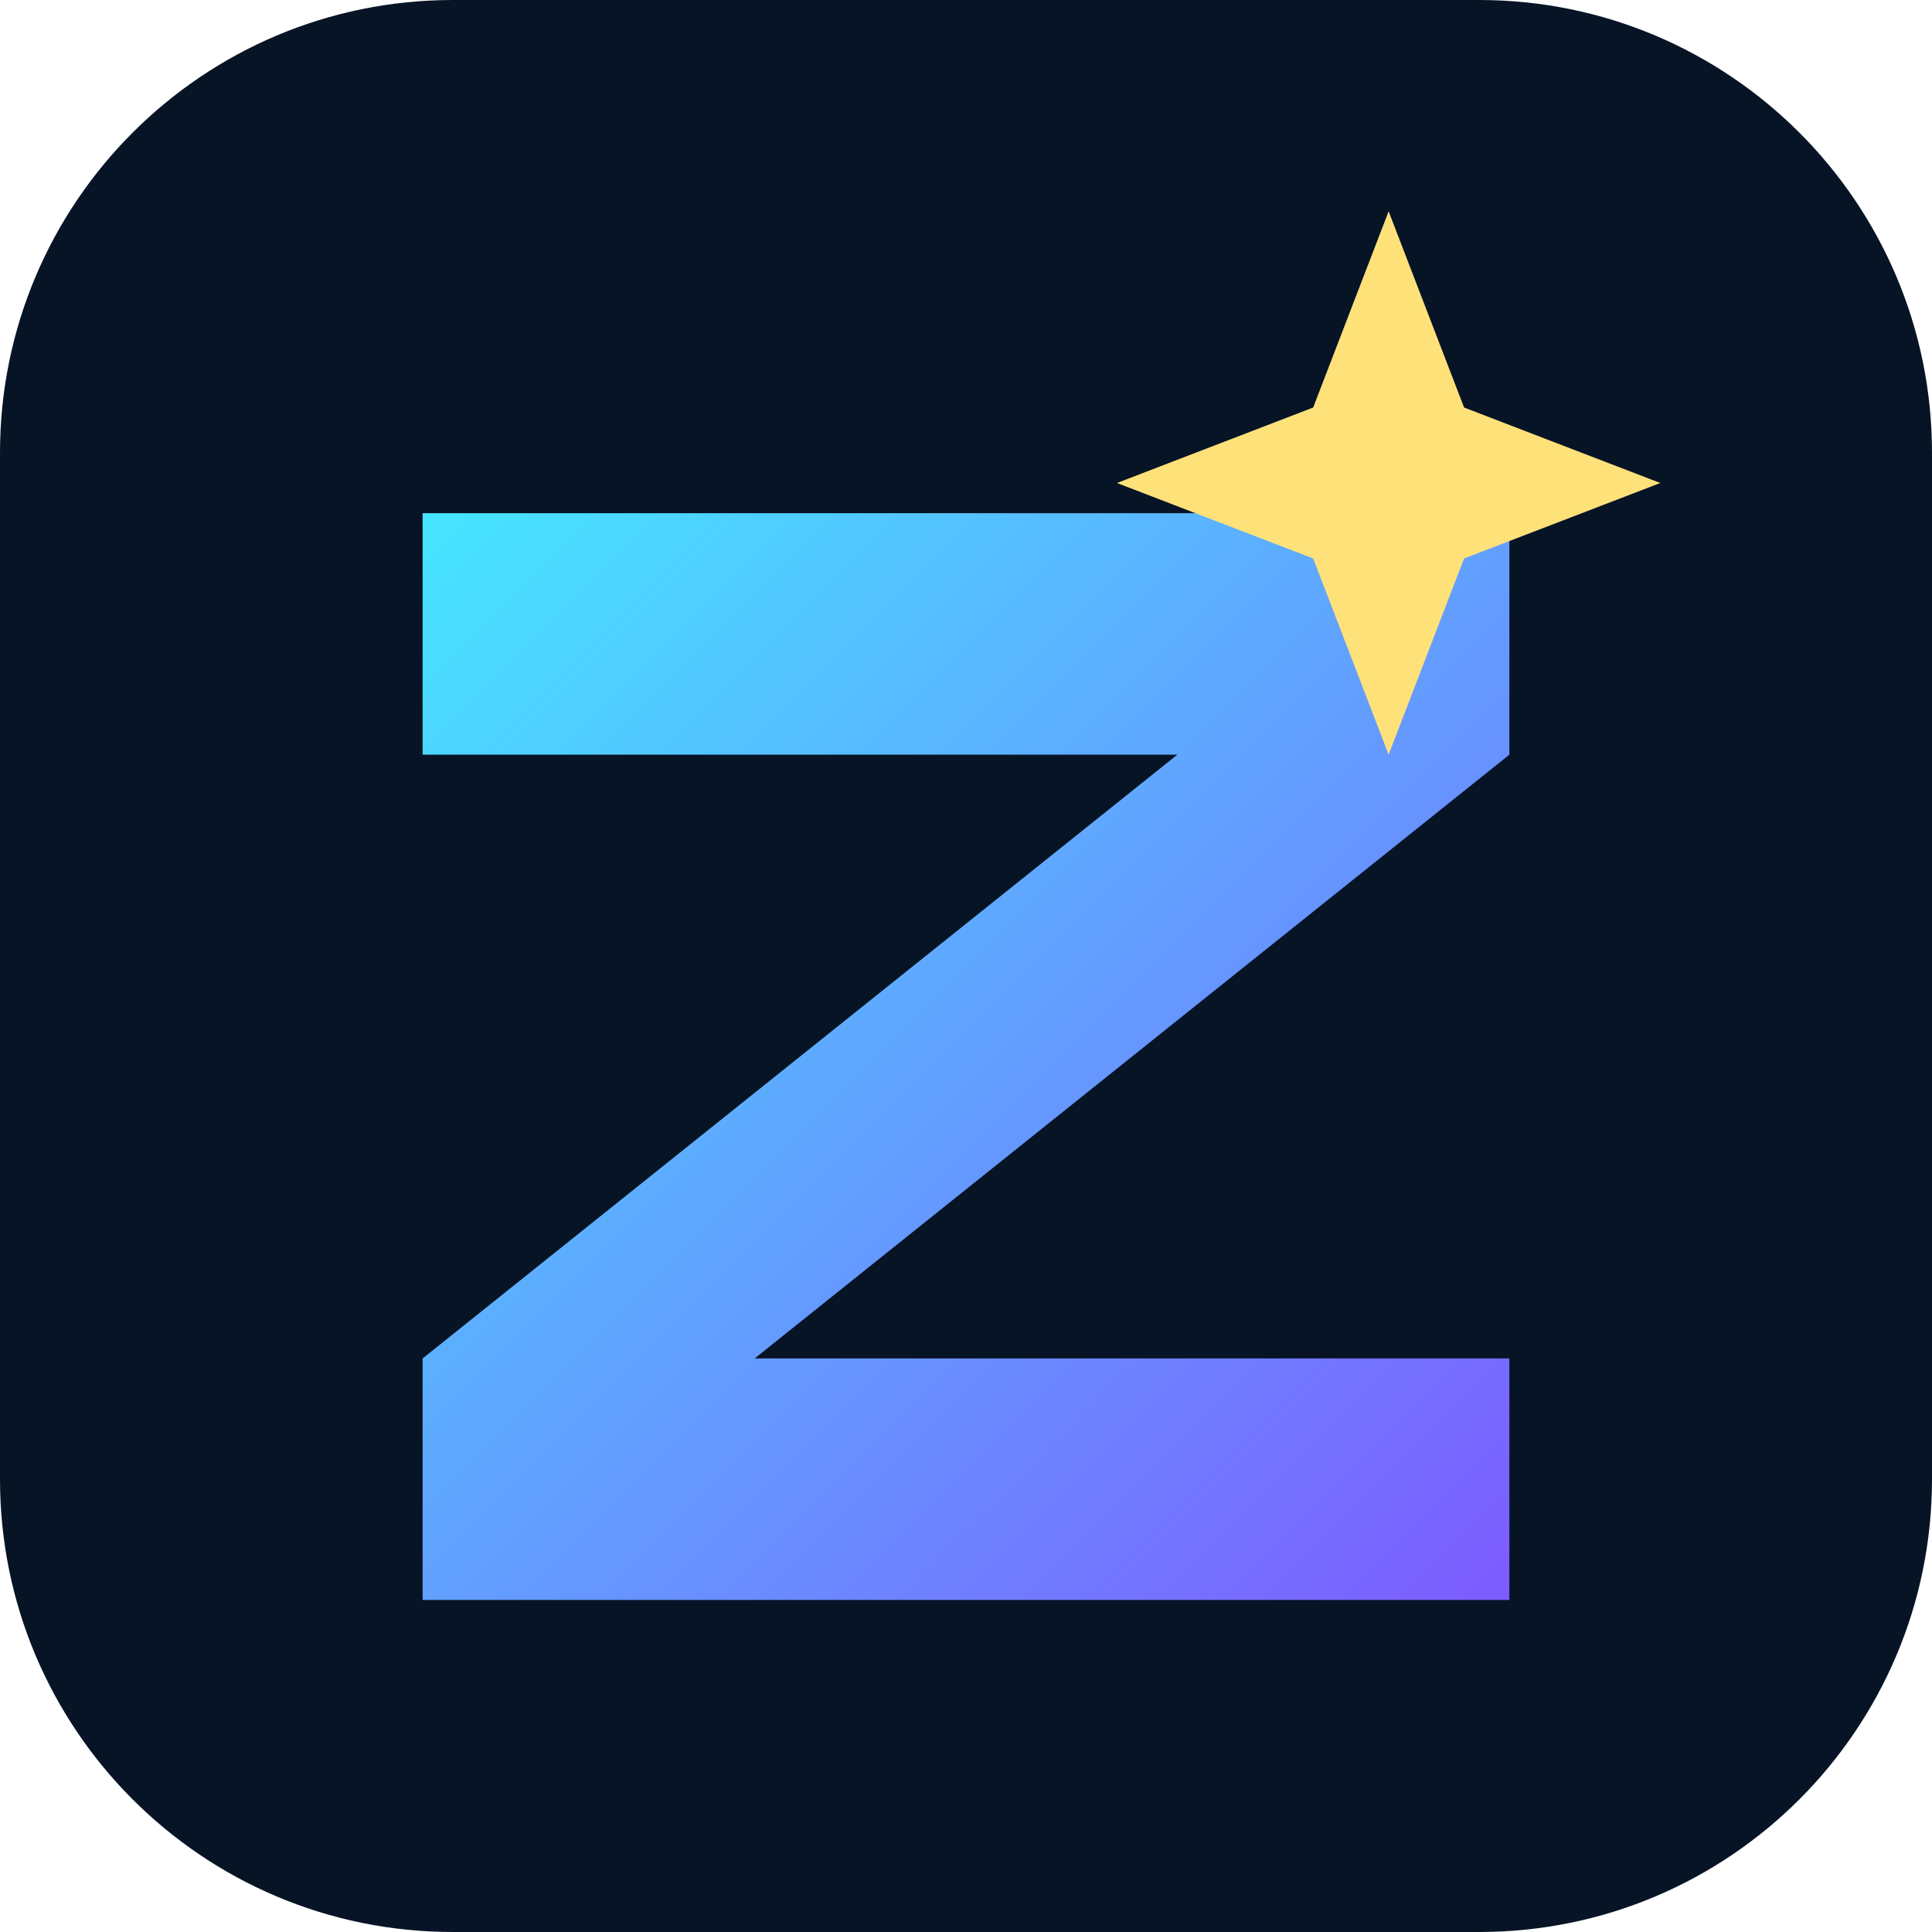
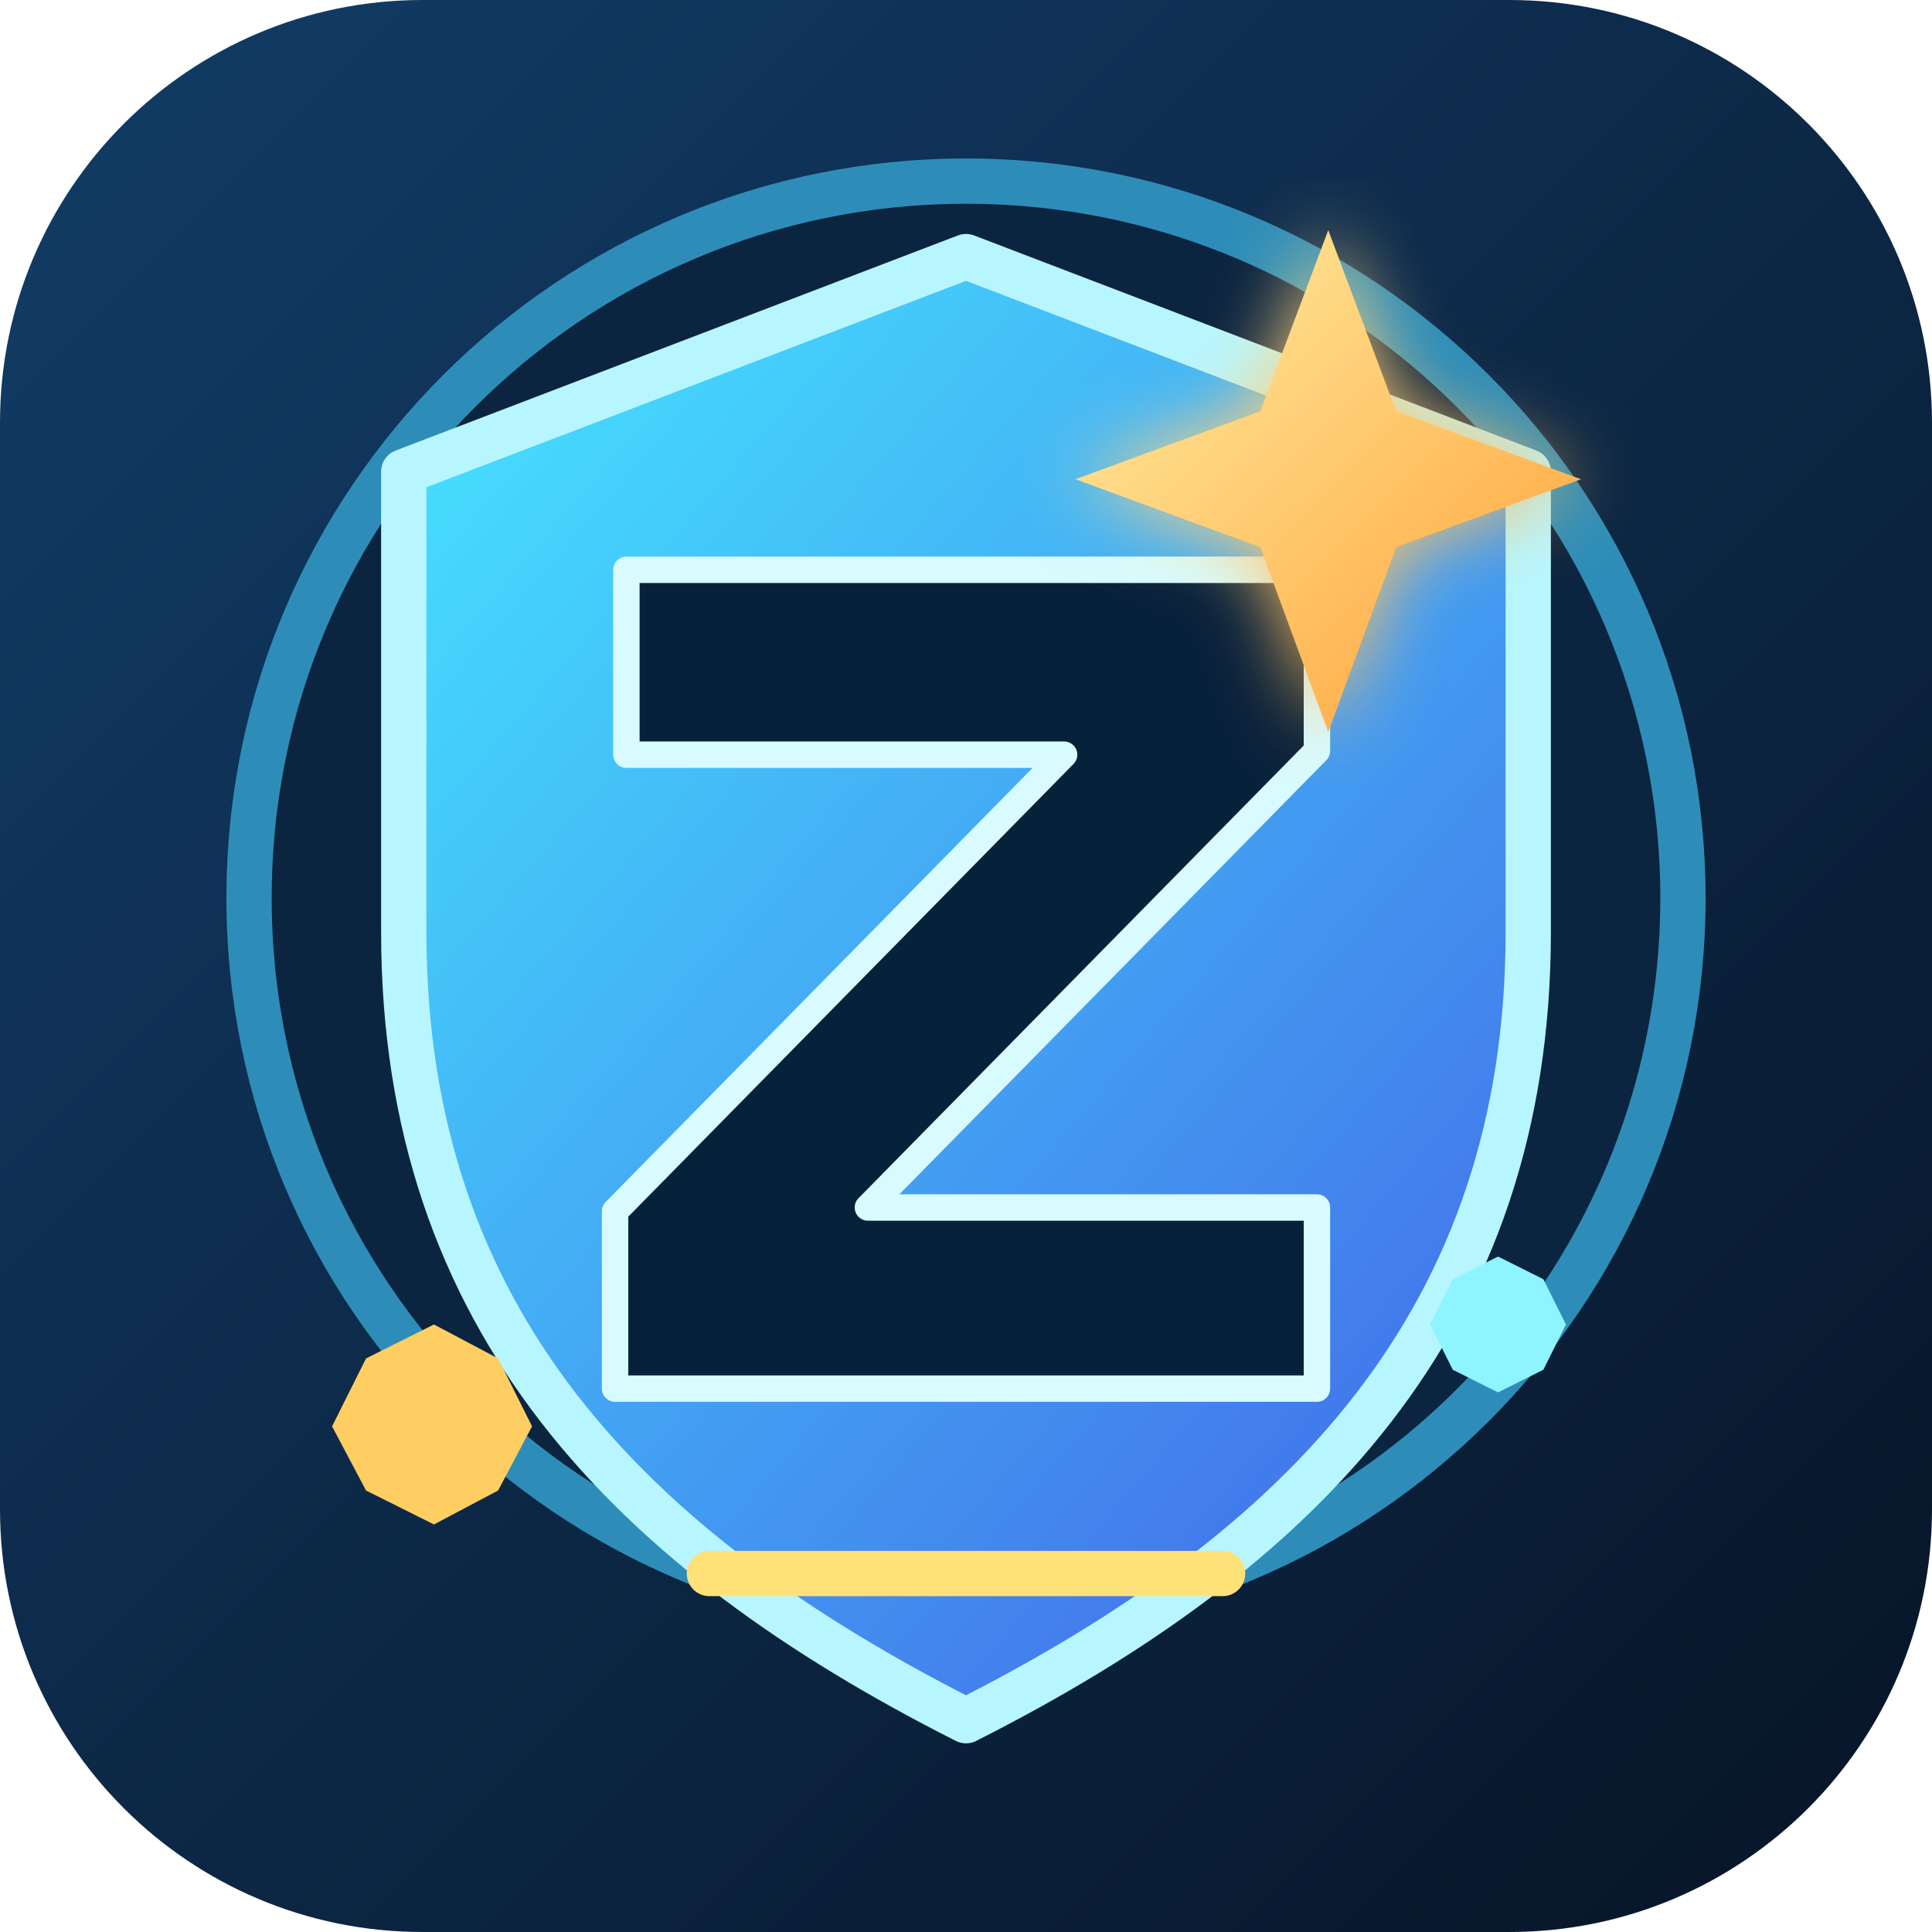
- <svg xmlns="http://www.w3.org/2000/svg" viewBox="0 0 64 64">
+ <svg xmlns="http://www.w3.org/2000/svg" viewBox="0 0 512 512">
  <defs>
-     <linearGradient id="g" x1="0" y1="0" x2="1" y2="1">
-       <stop stop-color="#46e5ff" />
-       <stop offset="1" stop-color="#7d5cff" />
+     <linearGradient id="bg" x1="0" y1="0" x2="1" y2="1">
+       <stop stop-color="#123d68" />
+       <stop offset="1" stop-color="#071426" />
    </linearGradient>
+     <linearGradient id="shield" x1="0" y1="0" x2="0.9" y2="1">
+       <stop stop-color="#45e7ff" />
+       <stop offset="1" stop-color="#4268e8" />
+     </linearGradient>
+     <linearGradient id="gold" x1="0" y1="0" x2="1" y2="1">
+       <stop stop-color="#fff1a6" />
+       <stop offset="1" stop-color="#ff9f35" />
+     </linearGradient>
+     <filter id="glow">
+       <feGaussianBlur stdDeviation="10" result="b" />
+       <feMerge>
+         <feMergeNode in="b" />
+         <feMergeNode in="SourceGraphic" />
+       </feMerge>
+     </filter>
  </defs>
-   <rect width="64" height="64" rx="15" fill="#071426" />
-   <path d="M14 17h36v8L25 45h25v8H14v-8l25-20H14z" fill="url(#g)" />
-   <path d="M46 7l2.5 6.5L55 16l-6.5 2.5L46 25l-2.5-6.5L37 16l6.5-2.5z" fill="#ffe17a" />
+   <rect width="512" height="512" rx="112" fill="url(#bg)" />
+   <circle cx="256" cy="238" r="190" fill="#0b2440" stroke="#2e8db8" stroke-width="12" />
+   <path d="M256 68 405 125v122c0 103-60 164-149 209-89-45-149-106-149-209V125z" fill="url(#shield)" stroke="#b8f6ff" stroke-width="12" stroke-linejoin="round" />
+   <path d="M166 151h183v48L230 320h119v48H163v-47l119-121H166z" fill="#08213b" stroke="#d8fbff" stroke-width="7" stroke-linejoin="round" />
+   <path d="m352 61 18 48 49 18-49 18-18 49-18-49-49-18 49-18z" fill="url(#gold)" filter="url(#glow)" />
+   <path d="m115 351 17 9 9 18-9 17-17 9-18-9-9-17 9-18z" fill="#ffce62" />
+   <path d="m397 333 12 6 6 12-6 12-12 6-12-6-6-12 6-12z" fill="#8ef4ff" />
+   <path d="M188 417h136" stroke="#ffe17a" stroke-width="12" stroke-linecap="round" />
</svg>
